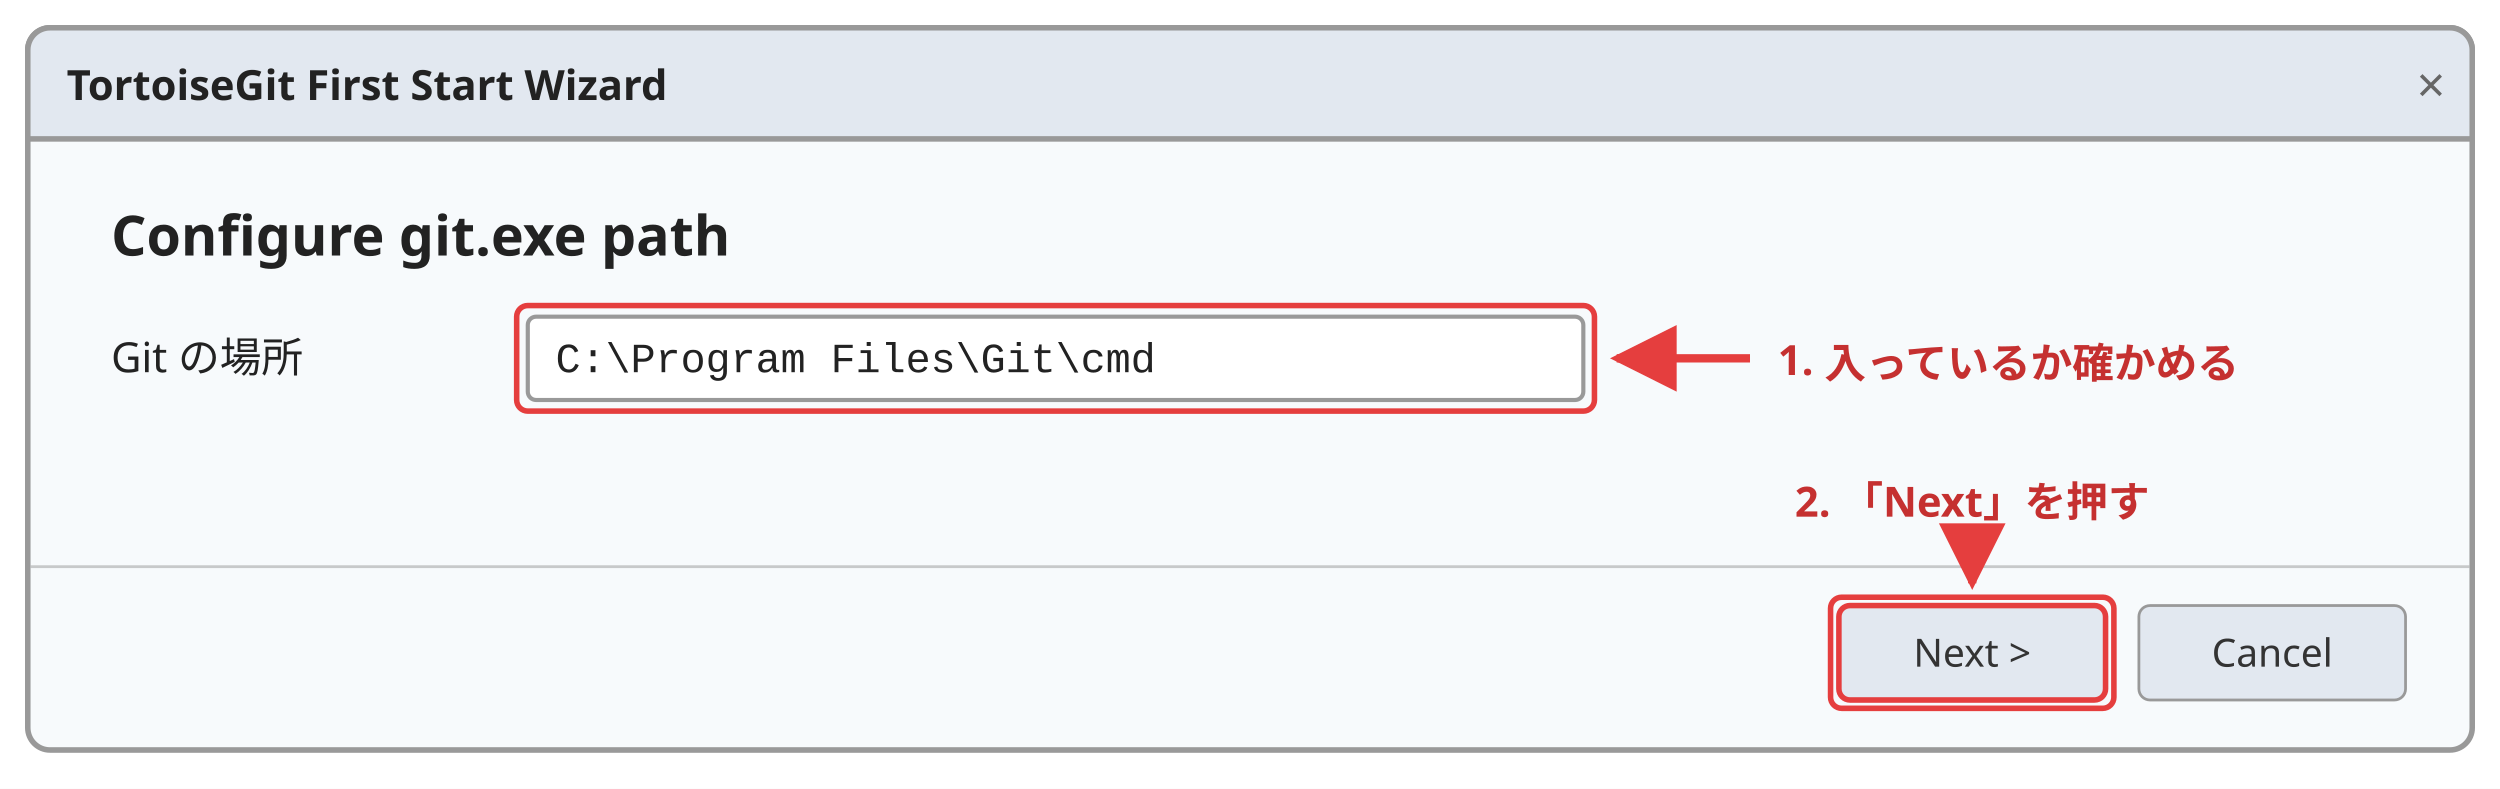
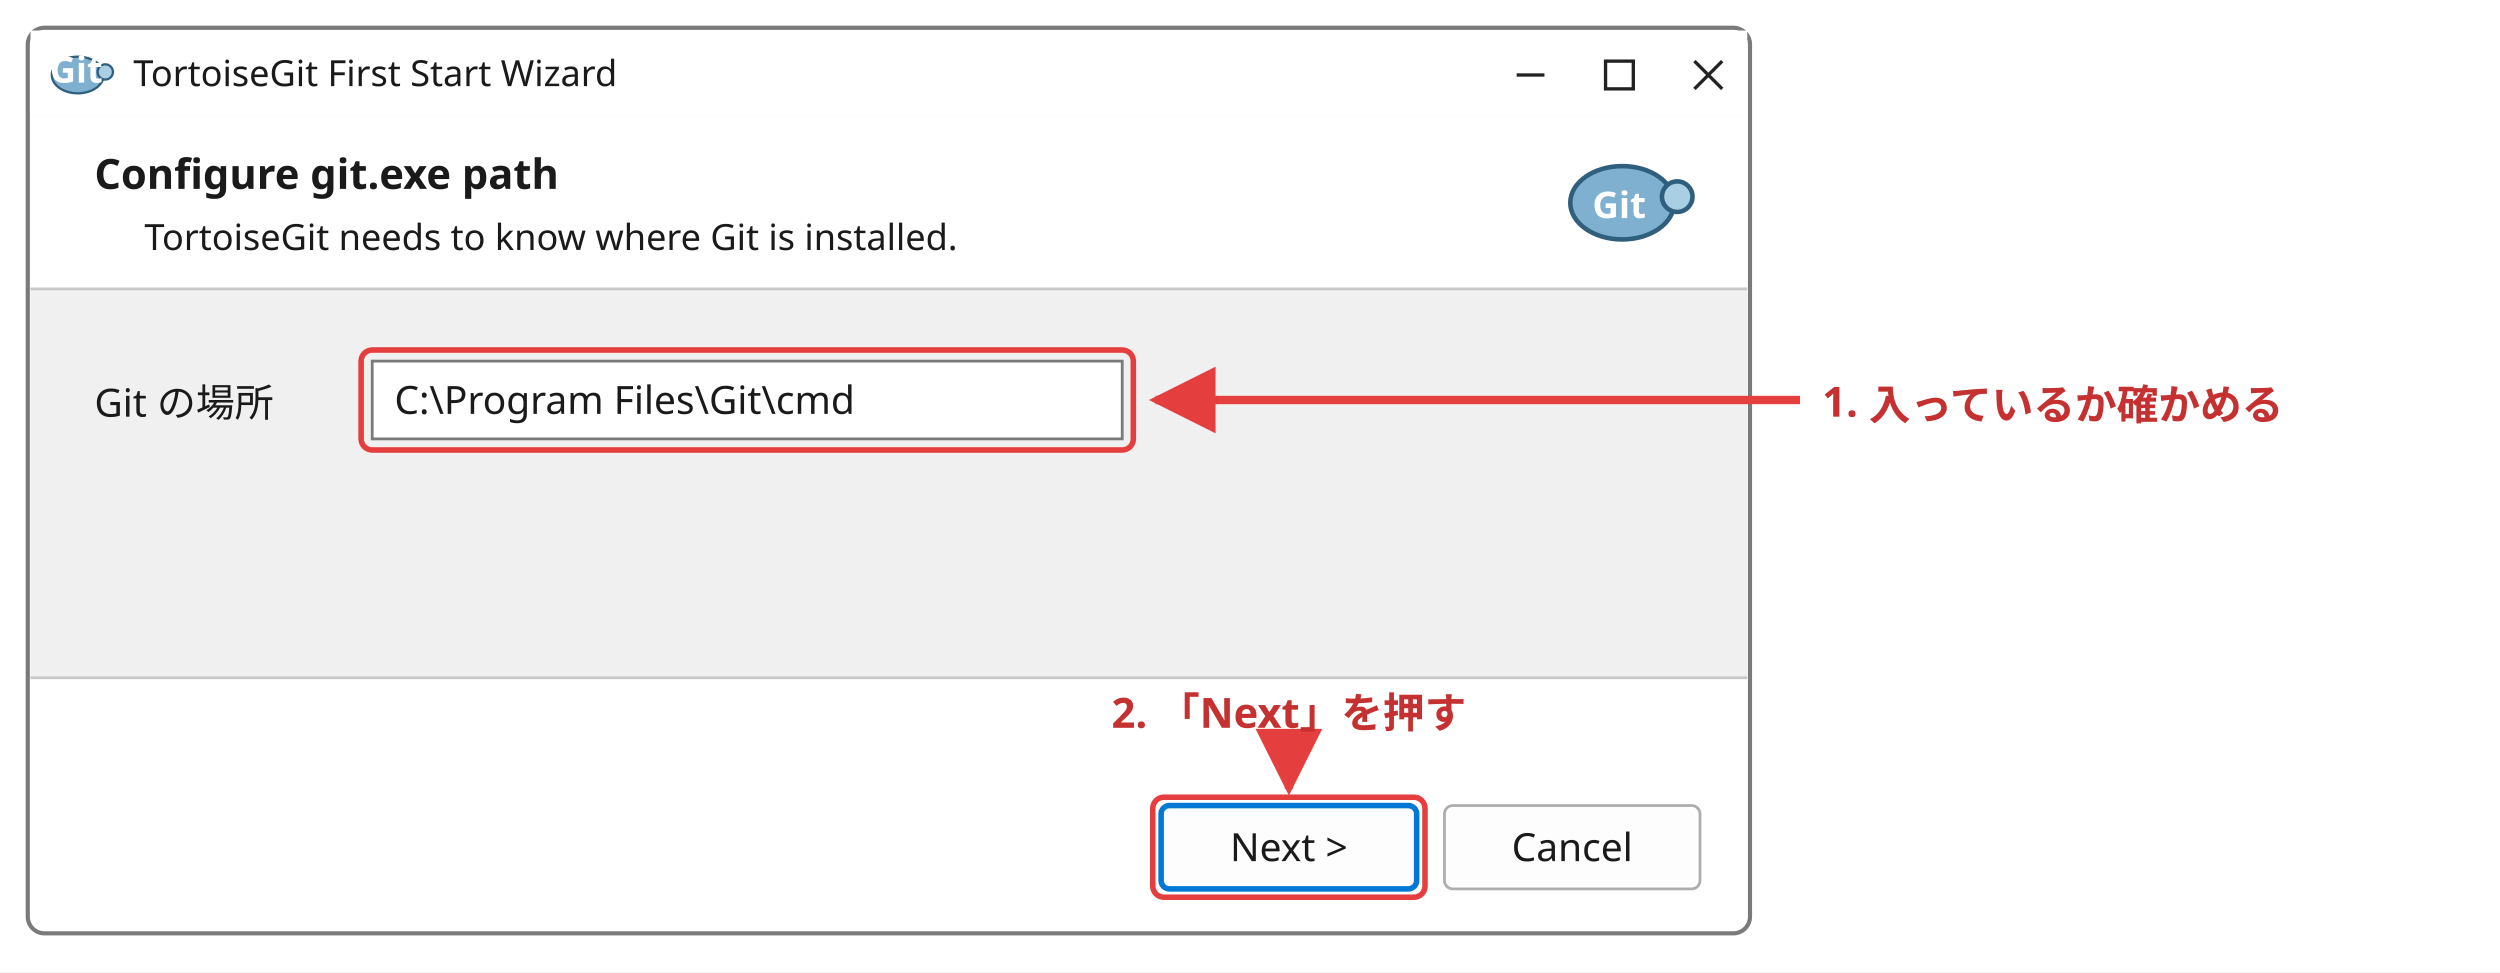
- <svg xmlns="http://www.w3.org/2000/svg" width="900" height="284" viewBox="0 0 900 284" font-family="Meiryo, 'Yu Gothic', sans-serif">
+ <svg xmlns="http://www.w3.org/2000/svg" width="900" height="350" viewBox="0 0 900 350" font-family="Meiryo, 'Yu Gothic', sans-serif">
  <defs>
    <marker id="r" viewBox="0 0 10 10" refX="9" refY="5" markerWidth="8" markerHeight="8" orient="auto">
      <path d="M0,0 L10,5 L0,10 z" fill="#e53e3e" />
    </marker>
  </defs>
-   <rect width="900" height="284" fill="#ffffff" />
-   <rect x="10" y="10" width="880" height="260" rx="8" fill="#f7fafc" stroke="#999" stroke-width="2" />
-   <path d="M10 18a8 8 0 0 1 8-8h864a8 8 0 0 1 8 8v32h-880z" fill="#e2e8f0" stroke="#999" stroke-width="2" />
-   <text x="24" y="36" font-size="15" font-weight="bold" fill="#222">TortoiseGit First Start Wizard</text>
-   <text x="870" y="37" font-size="18" fill="#666">×</text>
-   <text x="40" y="92" font-size="20" font-weight="bold" fill="#222">Configure git.exe path</text>
-   <text x="40" y="134" font-size="15" fill="#222">Git の場所</text>
-   <rect x="190" y="114" width="380" height="30" rx="3" fill="#fff" stroke="#999" stroke-width="1.5" />
-   <text x="200" y="134" font-size="15" fill="#222" font-family="Consolas, 'Courier New', monospace">C:\Program Files\Git\cmd</text>
-   <rect x="186" y="110" width="388" height="38" rx="4" fill="none" stroke="#e53e3e" stroke-width="2" />
-   <line x1="11" y1="204" x2="889" y2="204" stroke="#999" stroke-opacity="0.5" />
-   <rect x="770" y="218" width="96" height="34" rx="4" fill="#e2e8f0" stroke="#999" stroke-width="1" />
-   <text x="818" y="240" font-size="14" fill="#333" text-anchor="middle">Cancel</text>
-   <rect x="662" y="218" width="96" height="34" rx="4" fill="#e2e8f0" stroke="#e53e3e" stroke-width="2" />
-   <text x="710" y="240" font-size="14" fill="#333" text-anchor="middle">Next &gt;</text>
-   <rect x="659" y="215" width="102" height="40" rx="4" fill="none" stroke="#e53e3e" stroke-width="2" />
-   <path d="M630,129 L582,129" stroke="#e53e3e" stroke-width="3" fill="none" marker-end="url(#r)" />
-   <text x="640" y="135" font-size="15" font-weight="bold" fill="#c53030">1. 入っているか確かめる</text>
-   <path d="M710,192 L710,210" stroke="#e53e3e" stroke-width="3" fill="none" marker-end="url(#r)" />
-   <text x="710" y="186" font-size="15" font-weight="bold" fill="#c53030" text-anchor="middle">2. 「Next」を押す</text>
+   <rect width="900" height="350" fill="#ffffff" />
+   <rect x="10" y="10" width="620" height="326" rx="6" fill="#fff" stroke="#7a7a7a" stroke-width="1.5" />
+   <rect x="11" y="11" width="618" height="31" fill="#fff" />
+   <ellipse cx="28" cy="27" rx="9.35" ry="6.6" fill="#7fb0cf" stroke="#2f5f7d" stroke-width="0.825" />
+   <circle cx="37.9" cy="25.9" r="2.75" fill="#a9cfe4" stroke="#2f5f7d" stroke-width="0.825" />
+   <text x="27.45" y="29.75" font-size="13" font-weight="bold" fill="#fff" text-anchor="middle" font-family="'Segoe UI', Tahoma, Meiryo, sans-serif">Git</text>
+   <text x="48" y="31" font-size="13" fill="#1a1a1a" font-family="'Segoe UI', Tahoma, Meiryo, sans-serif">TortoiseGit First Start Wizard</text>
+   <path d="M546 27h10M578 22h10v10h-10zM610 22l10 10M620 22l-10 10" stroke="#222" stroke-width="1.2" fill="none" />
+   <rect x="11" y="42" width="618" height="202" fill="#f0f0f0" />
+   <rect x="11" y="42" width="618" height="62" fill="#fff" />
+   <path d="M11 104h618" stroke="#c8c8c8" />
+   <text x="34" y="68" font-size="15" font-weight="bold" fill="#1a1a1a" font-family="'Segoe UI', Tahoma, Meiryo, sans-serif">Configure git.exe path</text>
+   <text x="52" y="90" font-size="13" fill="#1a1a1a" font-family="'Segoe UI', Tahoma, Meiryo, sans-serif">TortoiseGit needs to know where Git is installed.</text>
+   <ellipse cx="584" cy="73" rx="18.7" ry="13.2" fill="#7fb0cf" stroke="#2f5f7d" stroke-width="1.65" />
+   <circle cx="603.8" cy="70.8" r="5.5" fill="#a9cfe4" stroke="#2f5f7d" stroke-width="1.65" />
+   <text x="582.9" y="78.5" font-size="13.2" font-weight="bold" fill="#fff" text-anchor="middle" font-family="'Segoe UI', Tahoma, Meiryo, sans-serif">Git</text>
+   <path d="M11 244h618" stroke="#c8c8c8" />
+   <text x="34" y="150" font-size="14" fill="#1a1a1a" font-family="'Segoe UI', Tahoma, Meiryo, sans-serif">Git の場所</text>
+   <rect x="134" y="130" width="270" height="28" fill="#fff" stroke="#7a7a7a" stroke-width="1" />
+   <text x="142" y="149" font-size="14" fill="#1a1a1a" font-family="'Segoe UI', Tahoma, Meiryo, sans-serif">C:\Program Files\Git\cmd</text>
+   <rect x="130" y="126" width="278" height="36" rx="4" fill="none" stroke="#e53e3e" stroke-width="2" />
+   <rect x="520" y="290" width="92" height="30" rx="3" fill="#fdfdfd" stroke="#adadad" stroke-width="1" />
+   <text x="566" y="310" font-size="14" fill="#1a1a1a" text-anchor="middle" font-family="'Segoe UI', Tahoma, Meiryo, sans-serif">Cancel</text>
+   <rect x="418" y="290" width="92" height="30" rx="3" fill="#fdfdfd" stroke="#0078d4" stroke-width="2" />
+   <text x="464" y="310" font-size="14" fill="#1a1a1a" text-anchor="middle" font-family="'Segoe UI', Tahoma, Meiryo, sans-serif">Next &gt;</text>
+   <rect x="415" y="287" width="98" height="36" rx="4" fill="none" stroke="#e53e3e" stroke-width="2" />
+   <path d="M648,144 L416,144" stroke="#e53e3e" stroke-width="3" fill="none" marker-end="url(#r)" />
+   <text x="656" y="150" font-size="15" font-weight="bold" fill="#c53030">1. 入っているか確かめる</text>
+   <path d="M464,268 L464,284" stroke="#e53e3e" stroke-width="3" fill="none" marker-end="url(#r)" />
+   <text x="464" y="262" font-size="15" font-weight="bold" fill="#c53030" text-anchor="middle">2. 「Next」を押す</text>
</svg>
